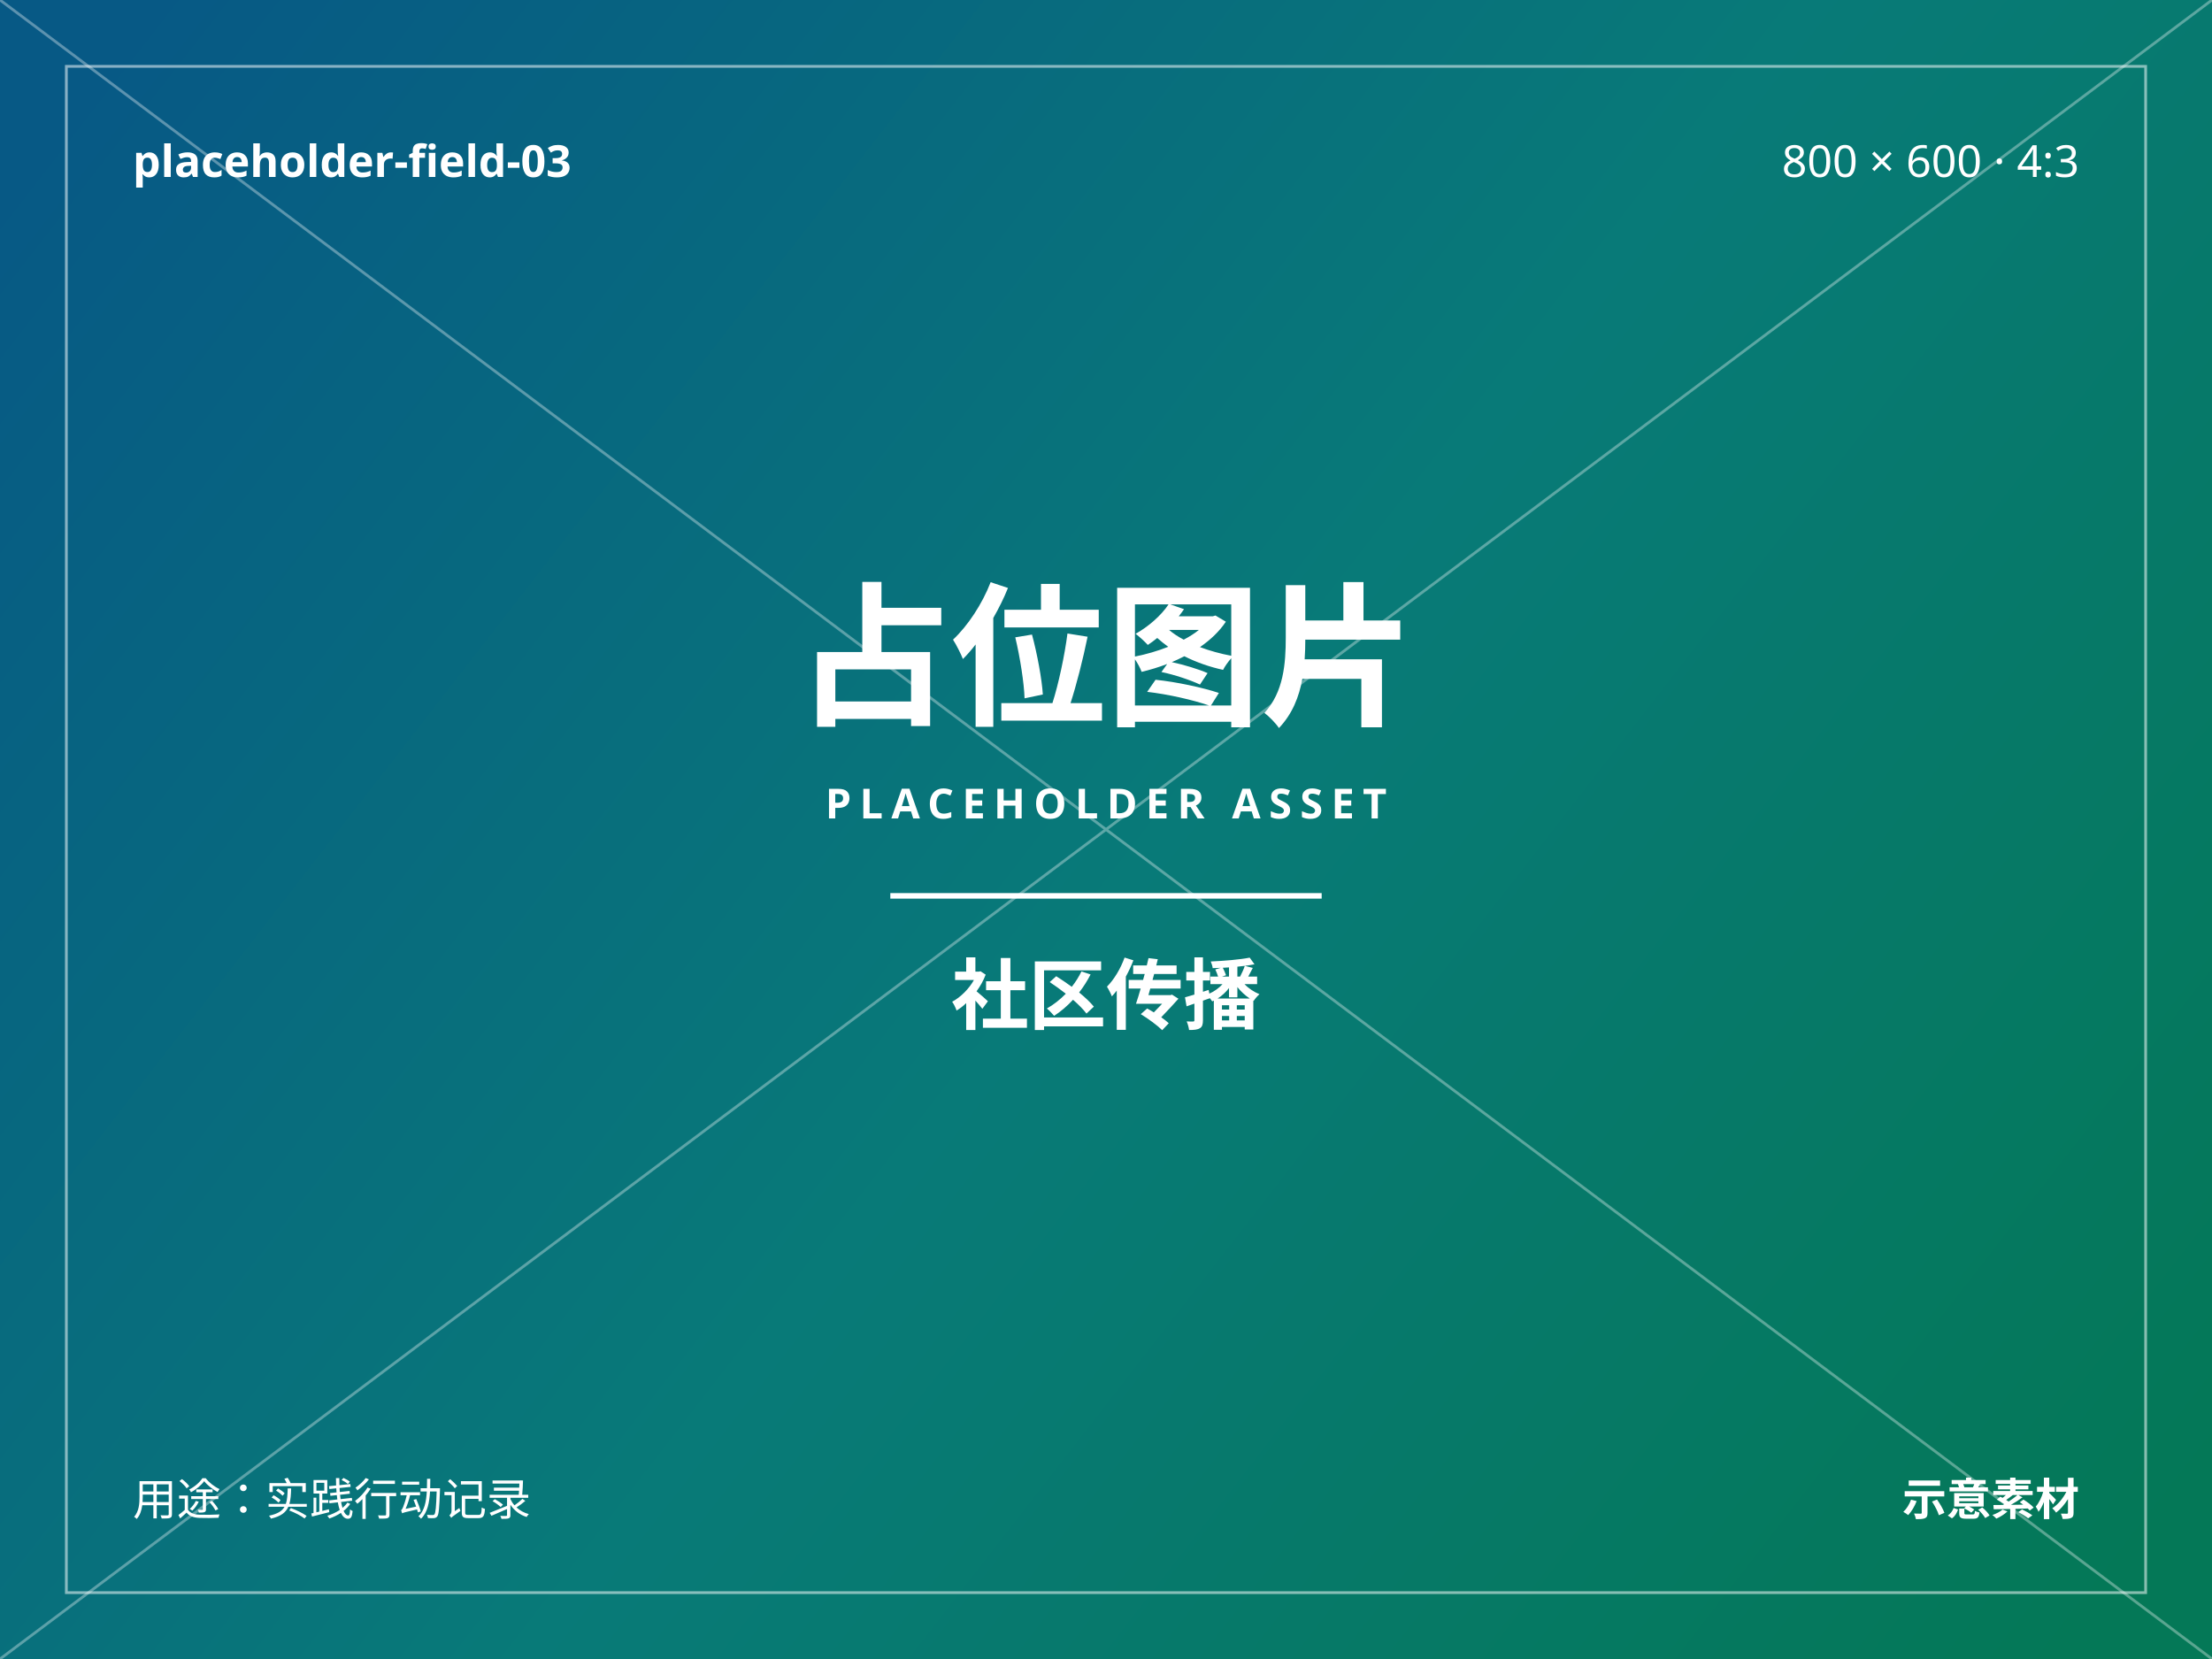
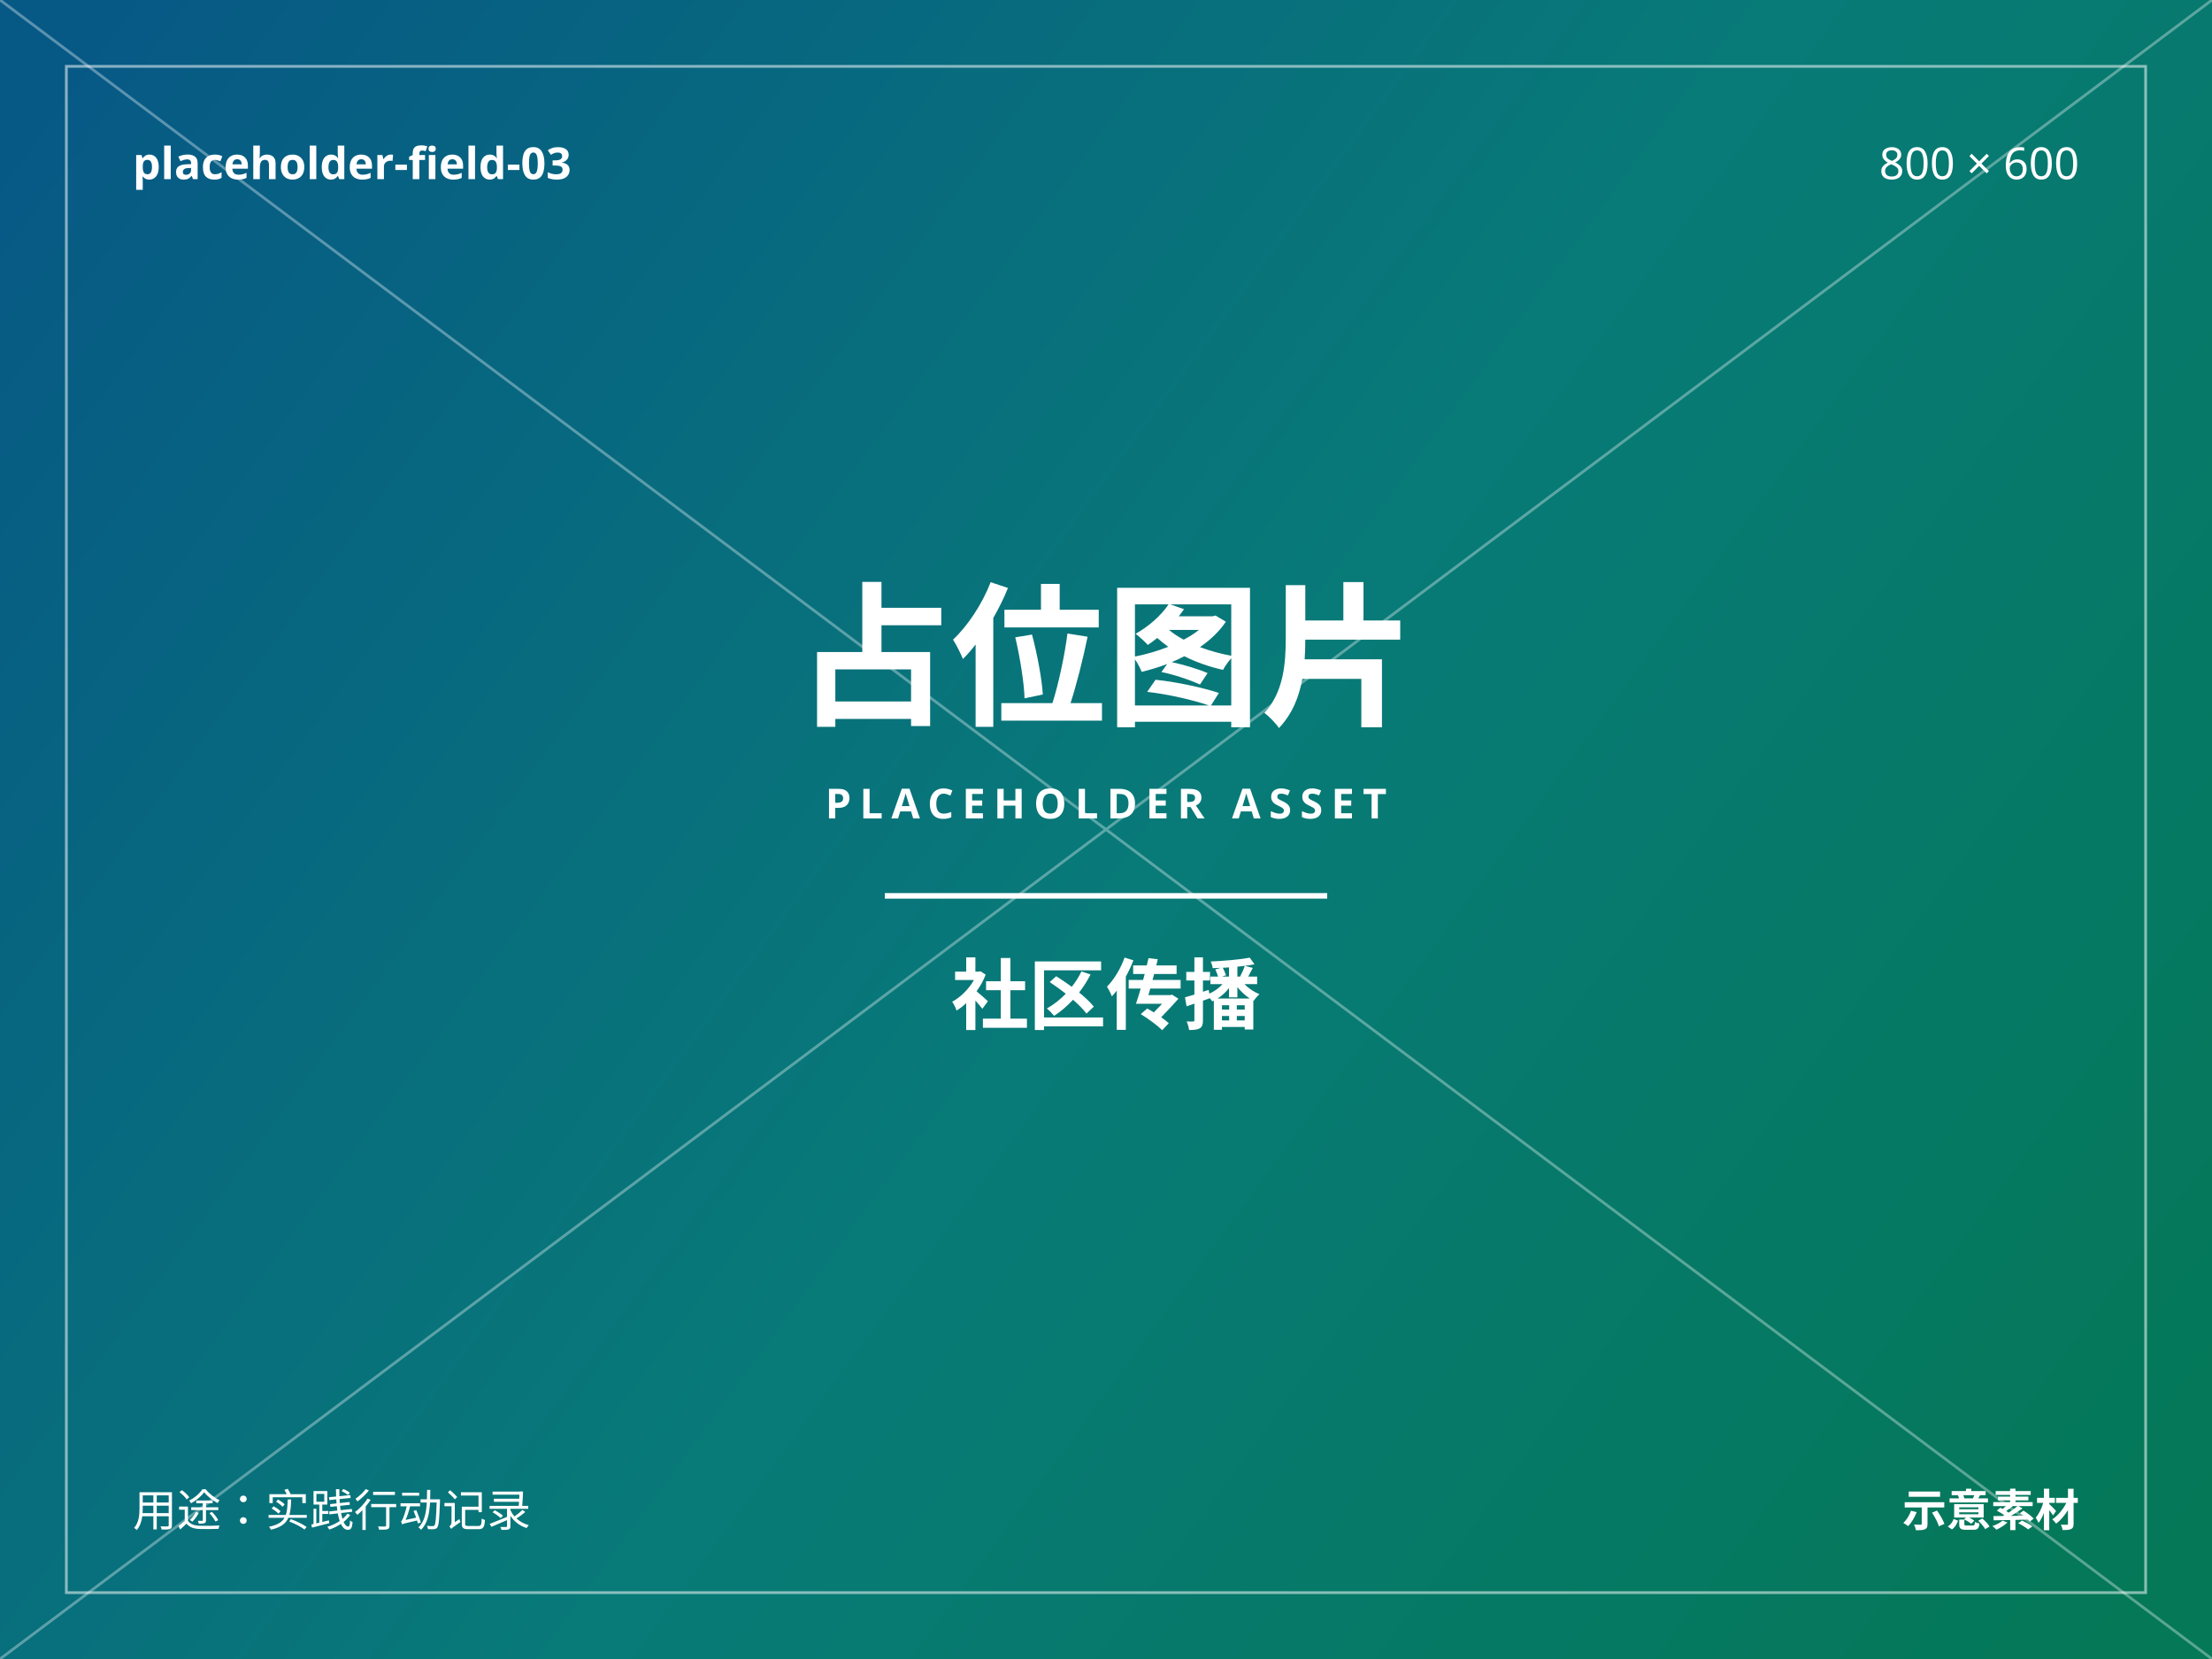
<svg xmlns="http://www.w3.org/2000/svg" width="800" height="600" viewBox="0 0 800 600" role="img" aria-labelledby="title description" data-placeholder-artwork="true">
  <defs>
-     <linearGradient id="placeholder-gradient" x1="40" y1="20" x2="760" y2="580" gradientUnits="userSpaceOnUse">
+     <linearGradient id="placeholder-gradient" x1="24" y1="24" x2="776" y2="576" gradientUnits="userSpaceOnUse">
      <stop offset="0" stop-color="#075985" />
      <stop offset="0.52" stop-color="#087A78" />
      <stop offset="1" stop-color="#047857" />
    </linearGradient>
  </defs>
  <rect width="800" height="600" fill="url(#placeholder-gradient)" />
  <g fill="none" stroke="#FFFFFF" stroke-width="1" opacity="0.34" data-placeholder-cross-lines="true">
    <path d="M0 0 800 600" />
    <path d="M800 0 0 600" />
  </g>
  <rect x="24" y="24" width="752" height="552" fill="none" stroke="#FFFFFF" opacity="0.52" />
  <g fill="#FFFFFF" font-family="'Microsoft YaHei', 'PingFang SC', sans-serif">
-     <text x="48" y="64" font-size="16" font-weight="700">placeholder-field-03</text>
-     <text x="752" y="64" font-size="16" text-anchor="end">800 × 600 · 4:3</text>
+     <text x="48" y="64.8" font-size="16" font-weight="700">placeholder-field-03</text>
+     <text x="752" y="64.8" font-size="16" text-anchor="end">800 × 600</text>
    <g text-anchor="middle">
      <text x="400" y="258" font-size="56" font-weight="800">占位图片</text>
      <text x="400" y="296" font-size="15" font-weight="700" letter-spacing="3">PLACEHOLDER ASSET</text>
-       <line x1="322" y1="324" x2="478" y2="324" stroke="#FFFFFF" stroke-width="2" />
+       <line x1="320" y1="324" x2="480" y2="324" stroke="#FFFFFF" stroke-width="2" />
      <text x="400" y="370" font-size="28" font-weight="700">社区传播</text>
    </g>
-     <text x="48" y="548" font-size="16">用途：实践行动记录</text>
-     <text x="752" y="548" font-size="16" font-weight="700" text-anchor="end">示意素材</text>
+     <text x="48" y="552" font-size="16">用途：实践行动记录</text>
+     <text x="752" y="552" font-size="16" font-weight="700" text-anchor="end">示意素材</text>
  </g>
</svg>
